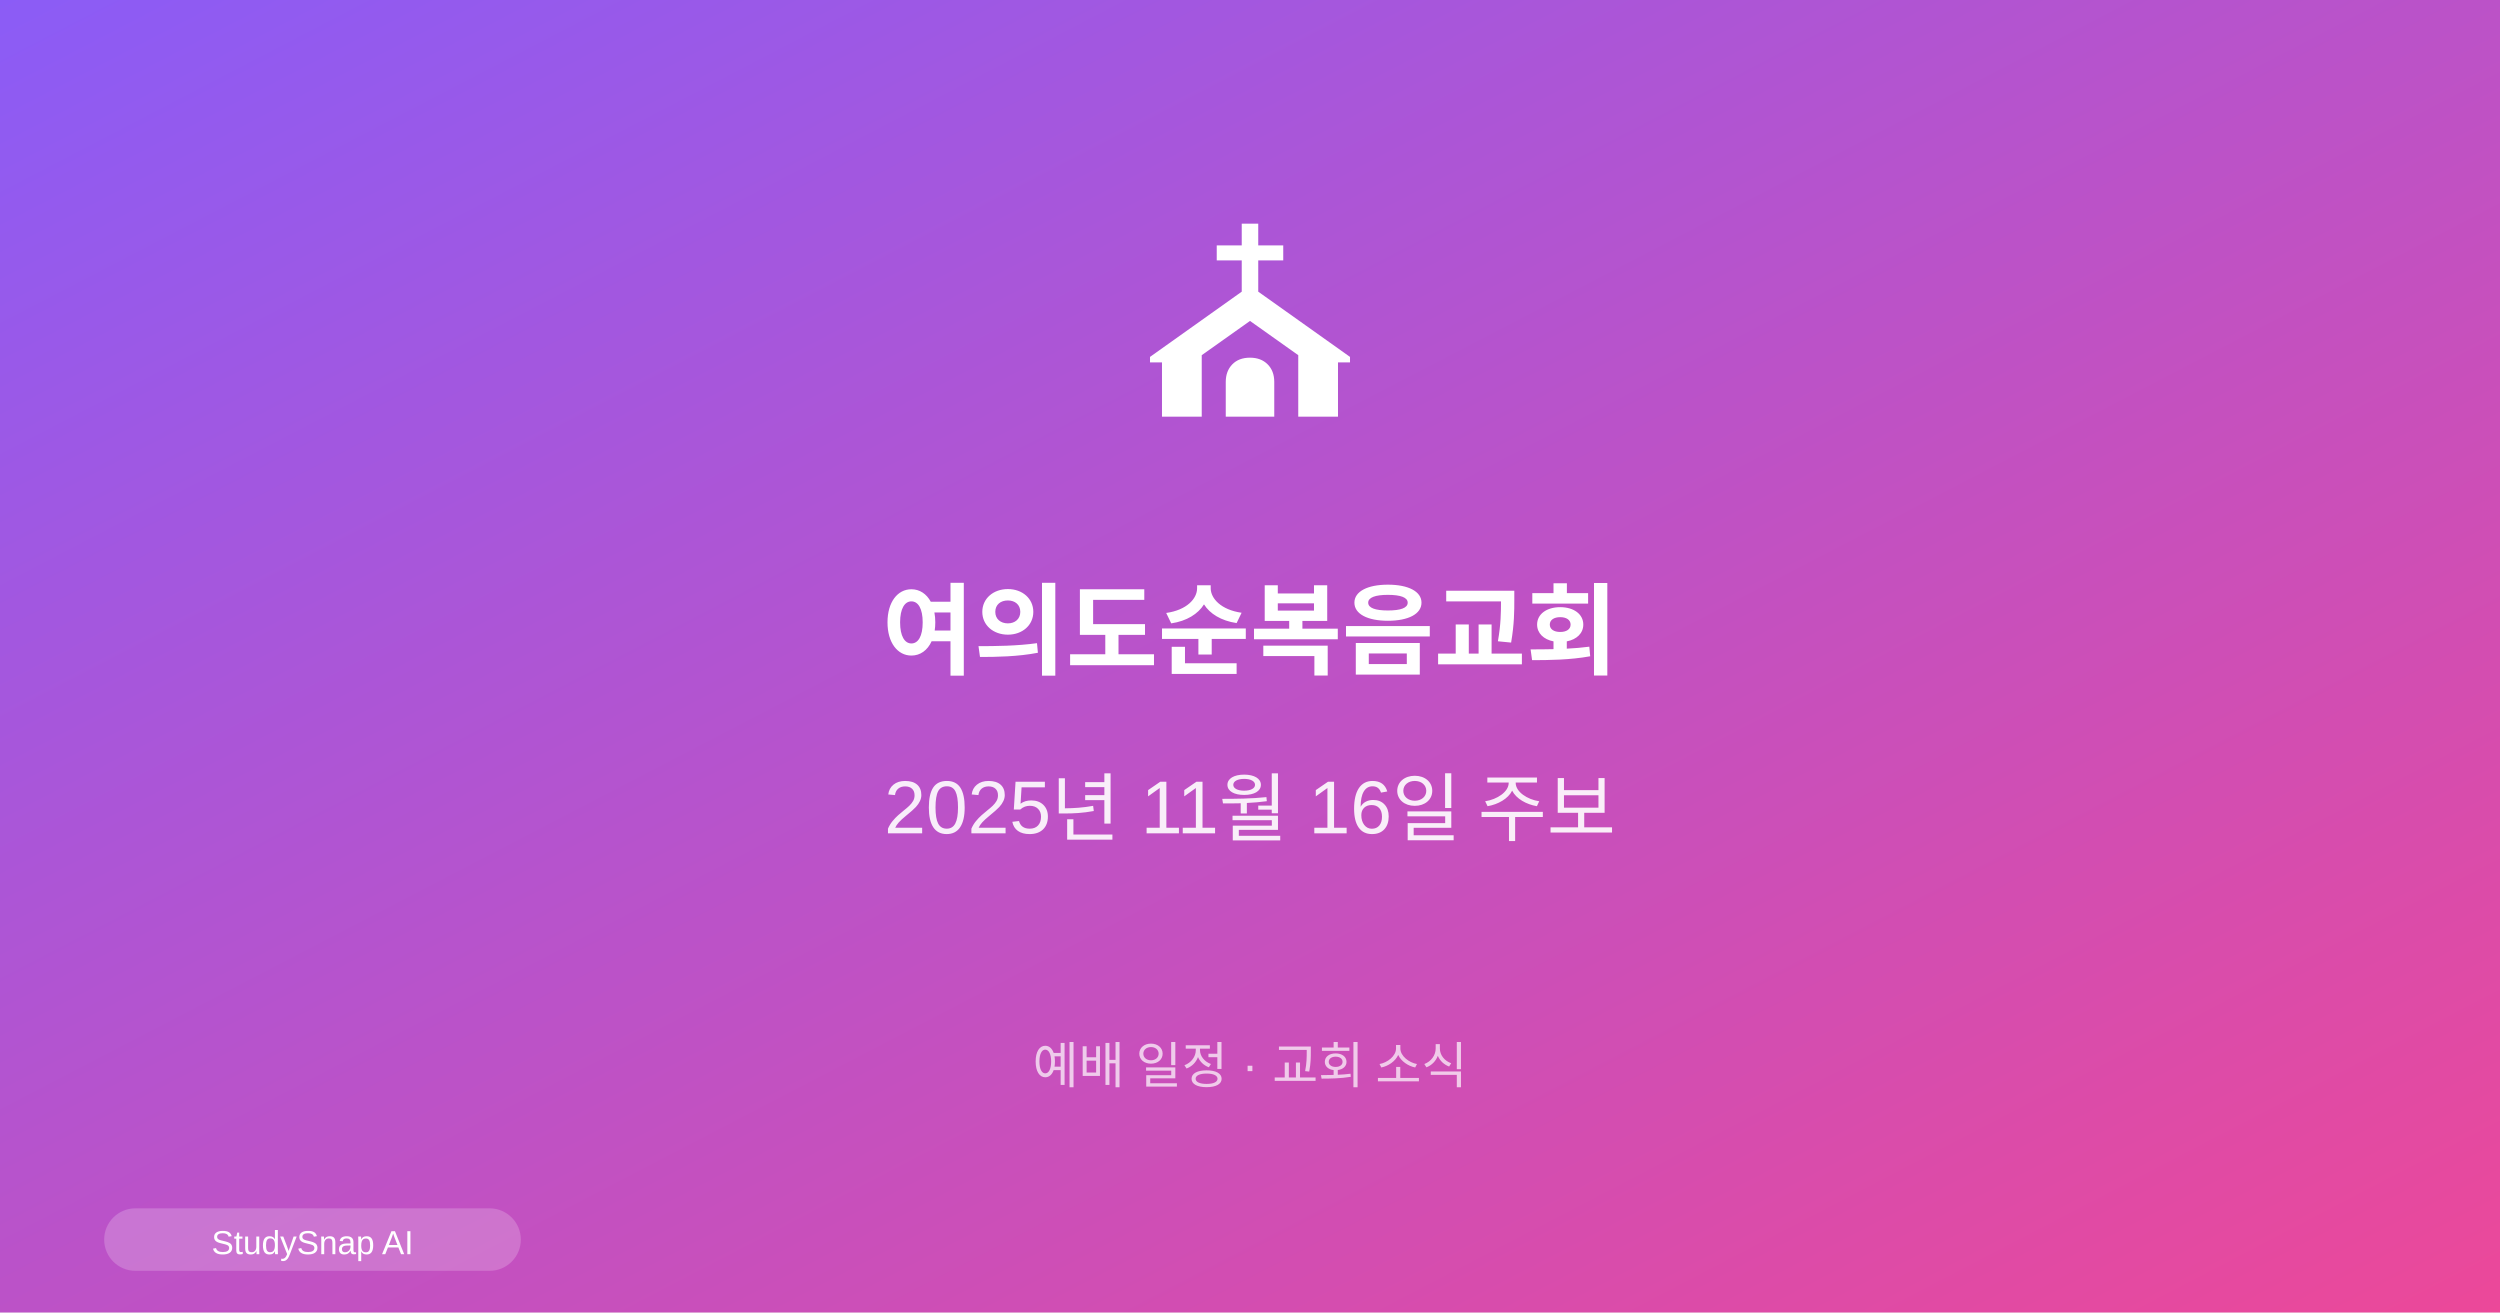
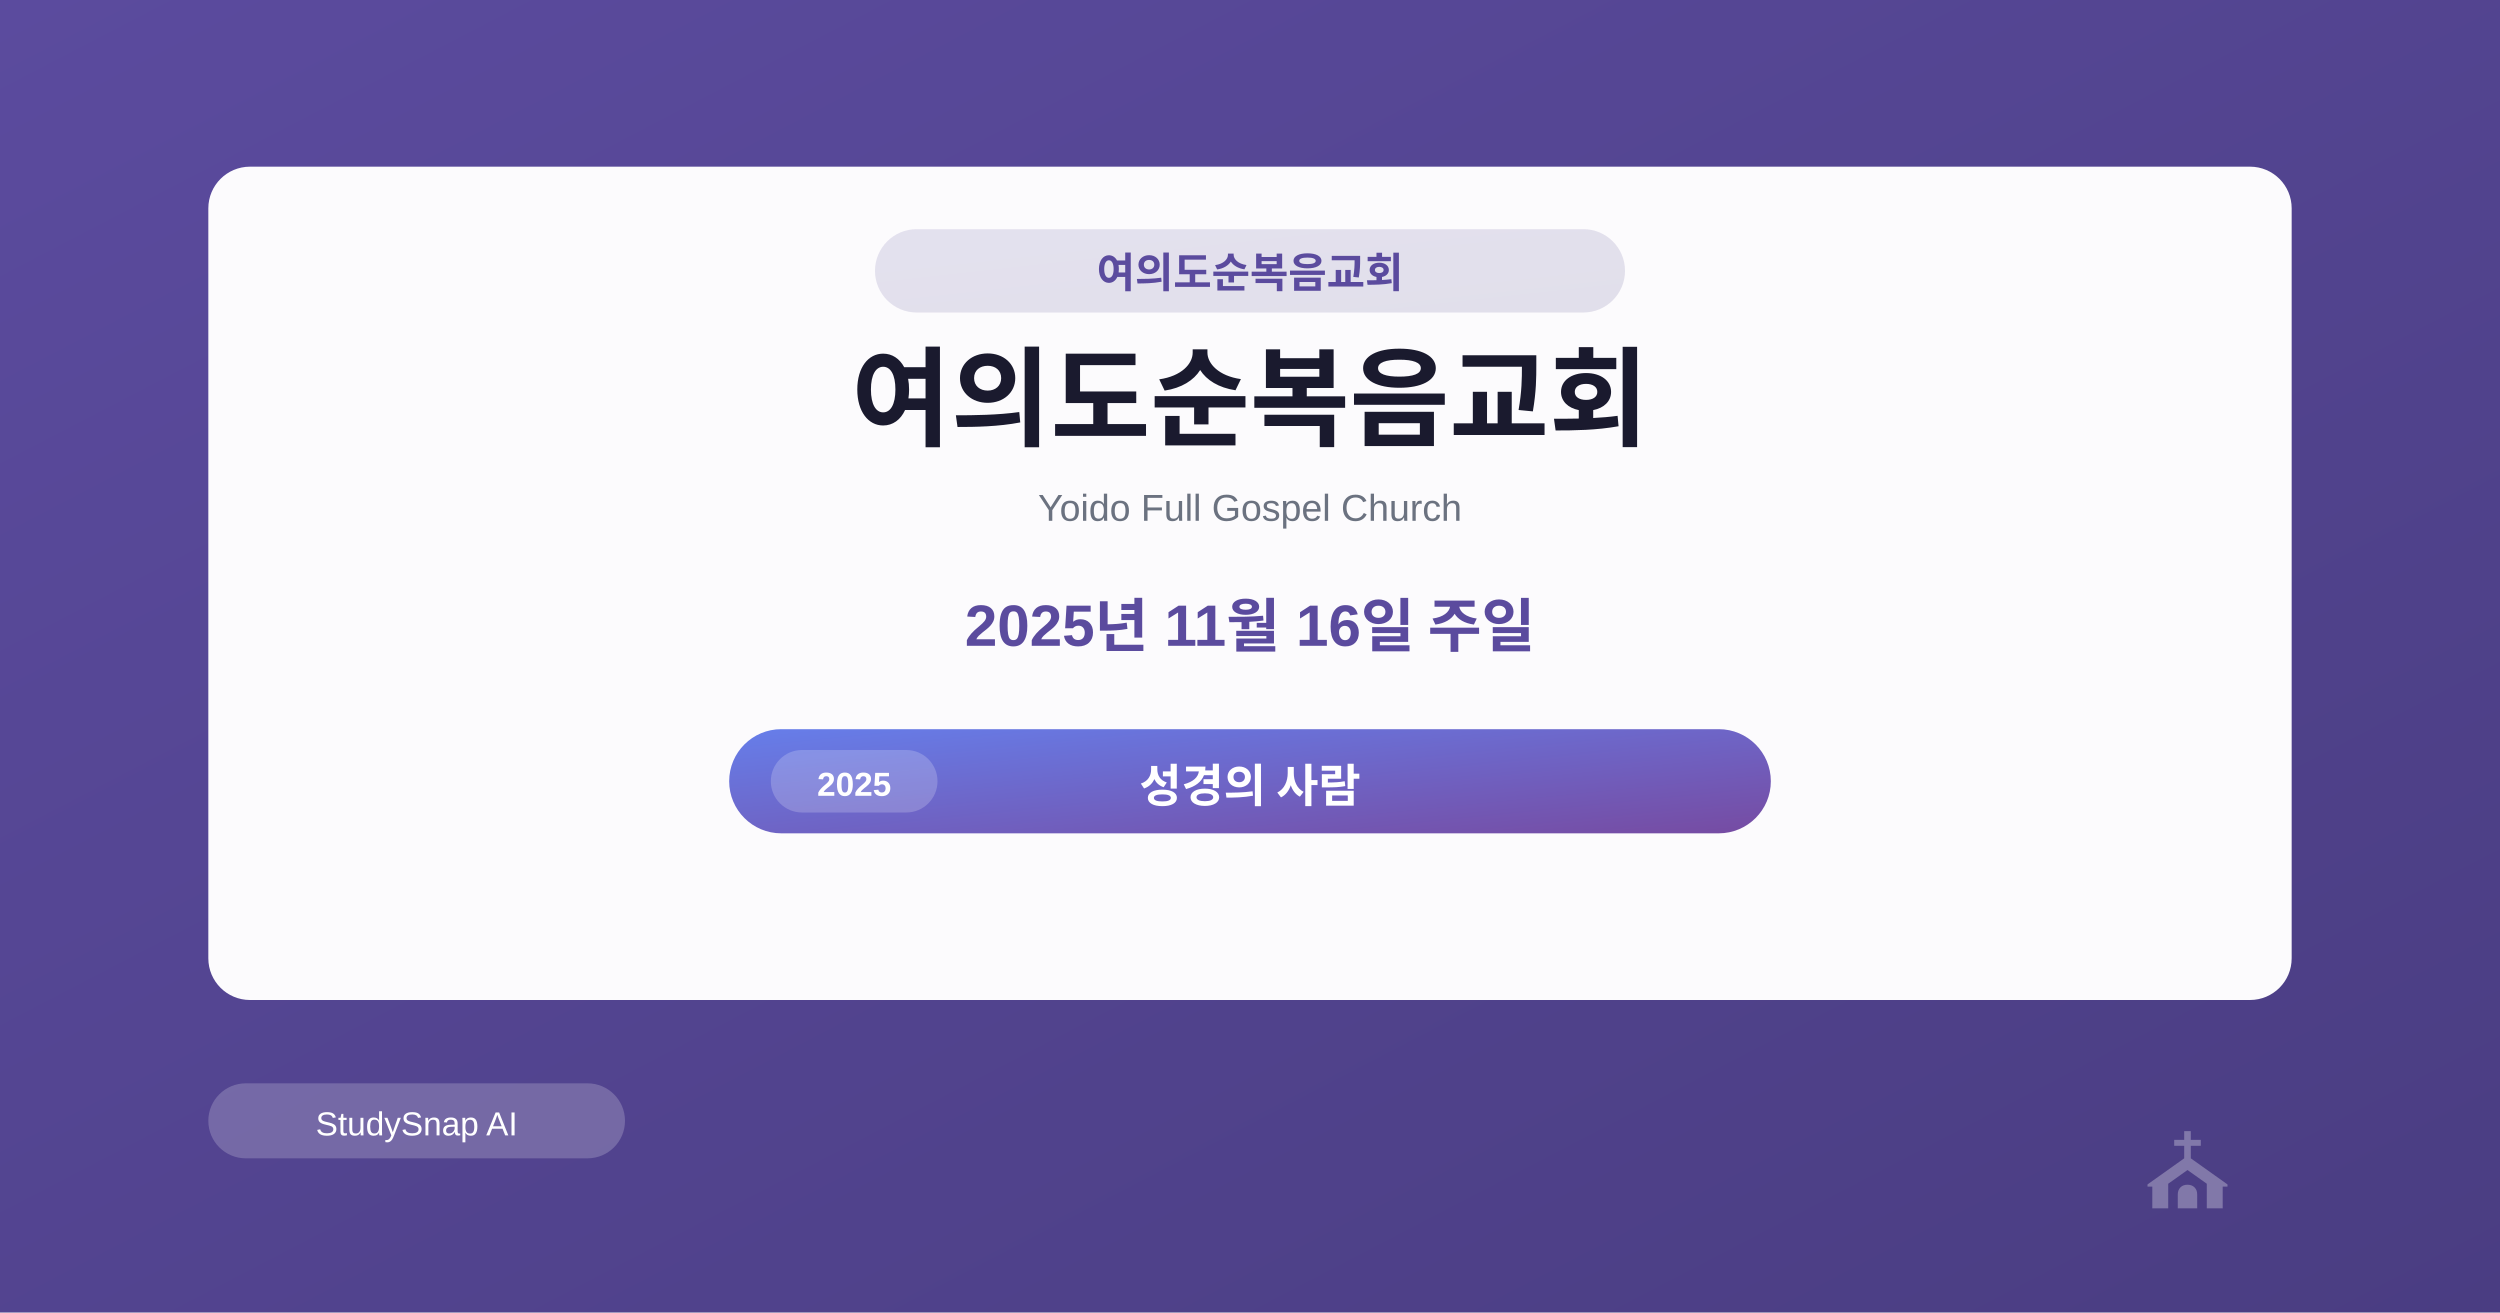
<svg xmlns="http://www.w3.org/2000/svg" width="1200" height="630">
  <defs>
    <linearGradient id="bg" x1="0%" y1="0%" x2="100%" y2="100%">
-       <stop offset="0%" style="stop-color:#8B5CF6" />
-       <stop offset="100%" style="stop-color:#EC4899" />
+       <stop offset="0%" style="stop-color:#5B4B9E" />
+       <stop offset="100%" style="stop-color:#4A3D82" />
+     </linearGradient>
+     <linearGradient id="slogan" x1="0%" y1="0%" x2="100%" y2="100%">
+       <stop offset="0%" style="stop-color:#667eea" />
+       <stop offset="100%" style="stop-color:#764ba2" />
    </linearGradient>
  </defs>
  <rect width="1200" height="630" fill="url(#bg)" />
-   <text x="600" y="200" font-family="Arial, sans-serif" font-size="120" fill="white" text-anchor="middle">⛪</text>
-   <text x="600" y="320" font-family="Arial, sans-serif" font-size="48" fill="white" text-anchor="middle" font-weight="bold">여의도순복음교회</text>
-   <text x="600" y="400" font-family="Arial, sans-serif" font-size="36" fill="rgba(255,255,255,0.9)" text-anchor="middle">2025년 11월 16일 주보</text>
-   <text x="600" y="520" font-family="Arial, sans-serif" font-size="24" fill="rgba(255,255,255,0.7)" text-anchor="middle">예배 일정 · 교회 소식</text>
-   <rect x="50" y="580" width="200" height="30" rx="15" fill="rgba(255,255,255,0.2)" />
-   <text x="150" y="602" font-family="Arial, sans-serif" font-size="16" fill="white" text-anchor="middle">StudySnap AI</text>
+   <rect x="100" y="80" width="1000" height="400" rx="20" fill="white" opacity="0.98" />
+   <rect x="420" y="110" width="360" height="40" rx="20" fill="url(#bg)" opacity="0.15" />
+   <text x="600" y="138" font-family="Arial, sans-serif" font-size="20" fill="#5B4B9E" text-anchor="middle" font-weight="600">여의도순복음교회</text>
+   <text x="600" y="210" font-family="Arial, sans-serif" font-size="52" fill="#1a1a2e" text-anchor="middle" font-weight="800">여의도순복음교회</text>
+   <text x="600" y="250" font-family="Arial, sans-serif" font-size="18" fill="#6B7280" text-anchor="middle">Yoido Full Gospel Church</text>
+   <text x="600" y="310" font-family="Arial, sans-serif" font-size="28" fill="#5B4B9E" text-anchor="middle" font-weight="600">2025년 11월 16일 주일</text>
+   <rect x="350" y="350" width="500" height="50" rx="25" fill="url(#slogan)" />
+   <rect x="370" y="360" width="80" height="30" rx="15" fill="rgba(255,255,255,0.2)" />
+   <text x="410" y="382" font-family="Arial, sans-serif" font-size="16" fill="white" text-anchor="middle" font-weight="600">2025</text>
+   <text x="600" y="385" font-family="Arial, sans-serif" font-size="22" fill="white" text-anchor="middle" font-weight="700">성경의 사람</text>
+   <rect x="100" y="520" width="200" height="36" rx="18" fill="rgba(255,255,255,0.2)" />
+   <text x="200" y="545" font-family="Arial, sans-serif" font-size="16" fill="white" text-anchor="middle" font-weight="500">StudySnap AI</text>
+   <text x="1050" y="580" font-family="Arial, sans-serif" font-size="48" fill="rgba(255,255,255,0.3)" text-anchor="middle">⛪</text>
</svg>
